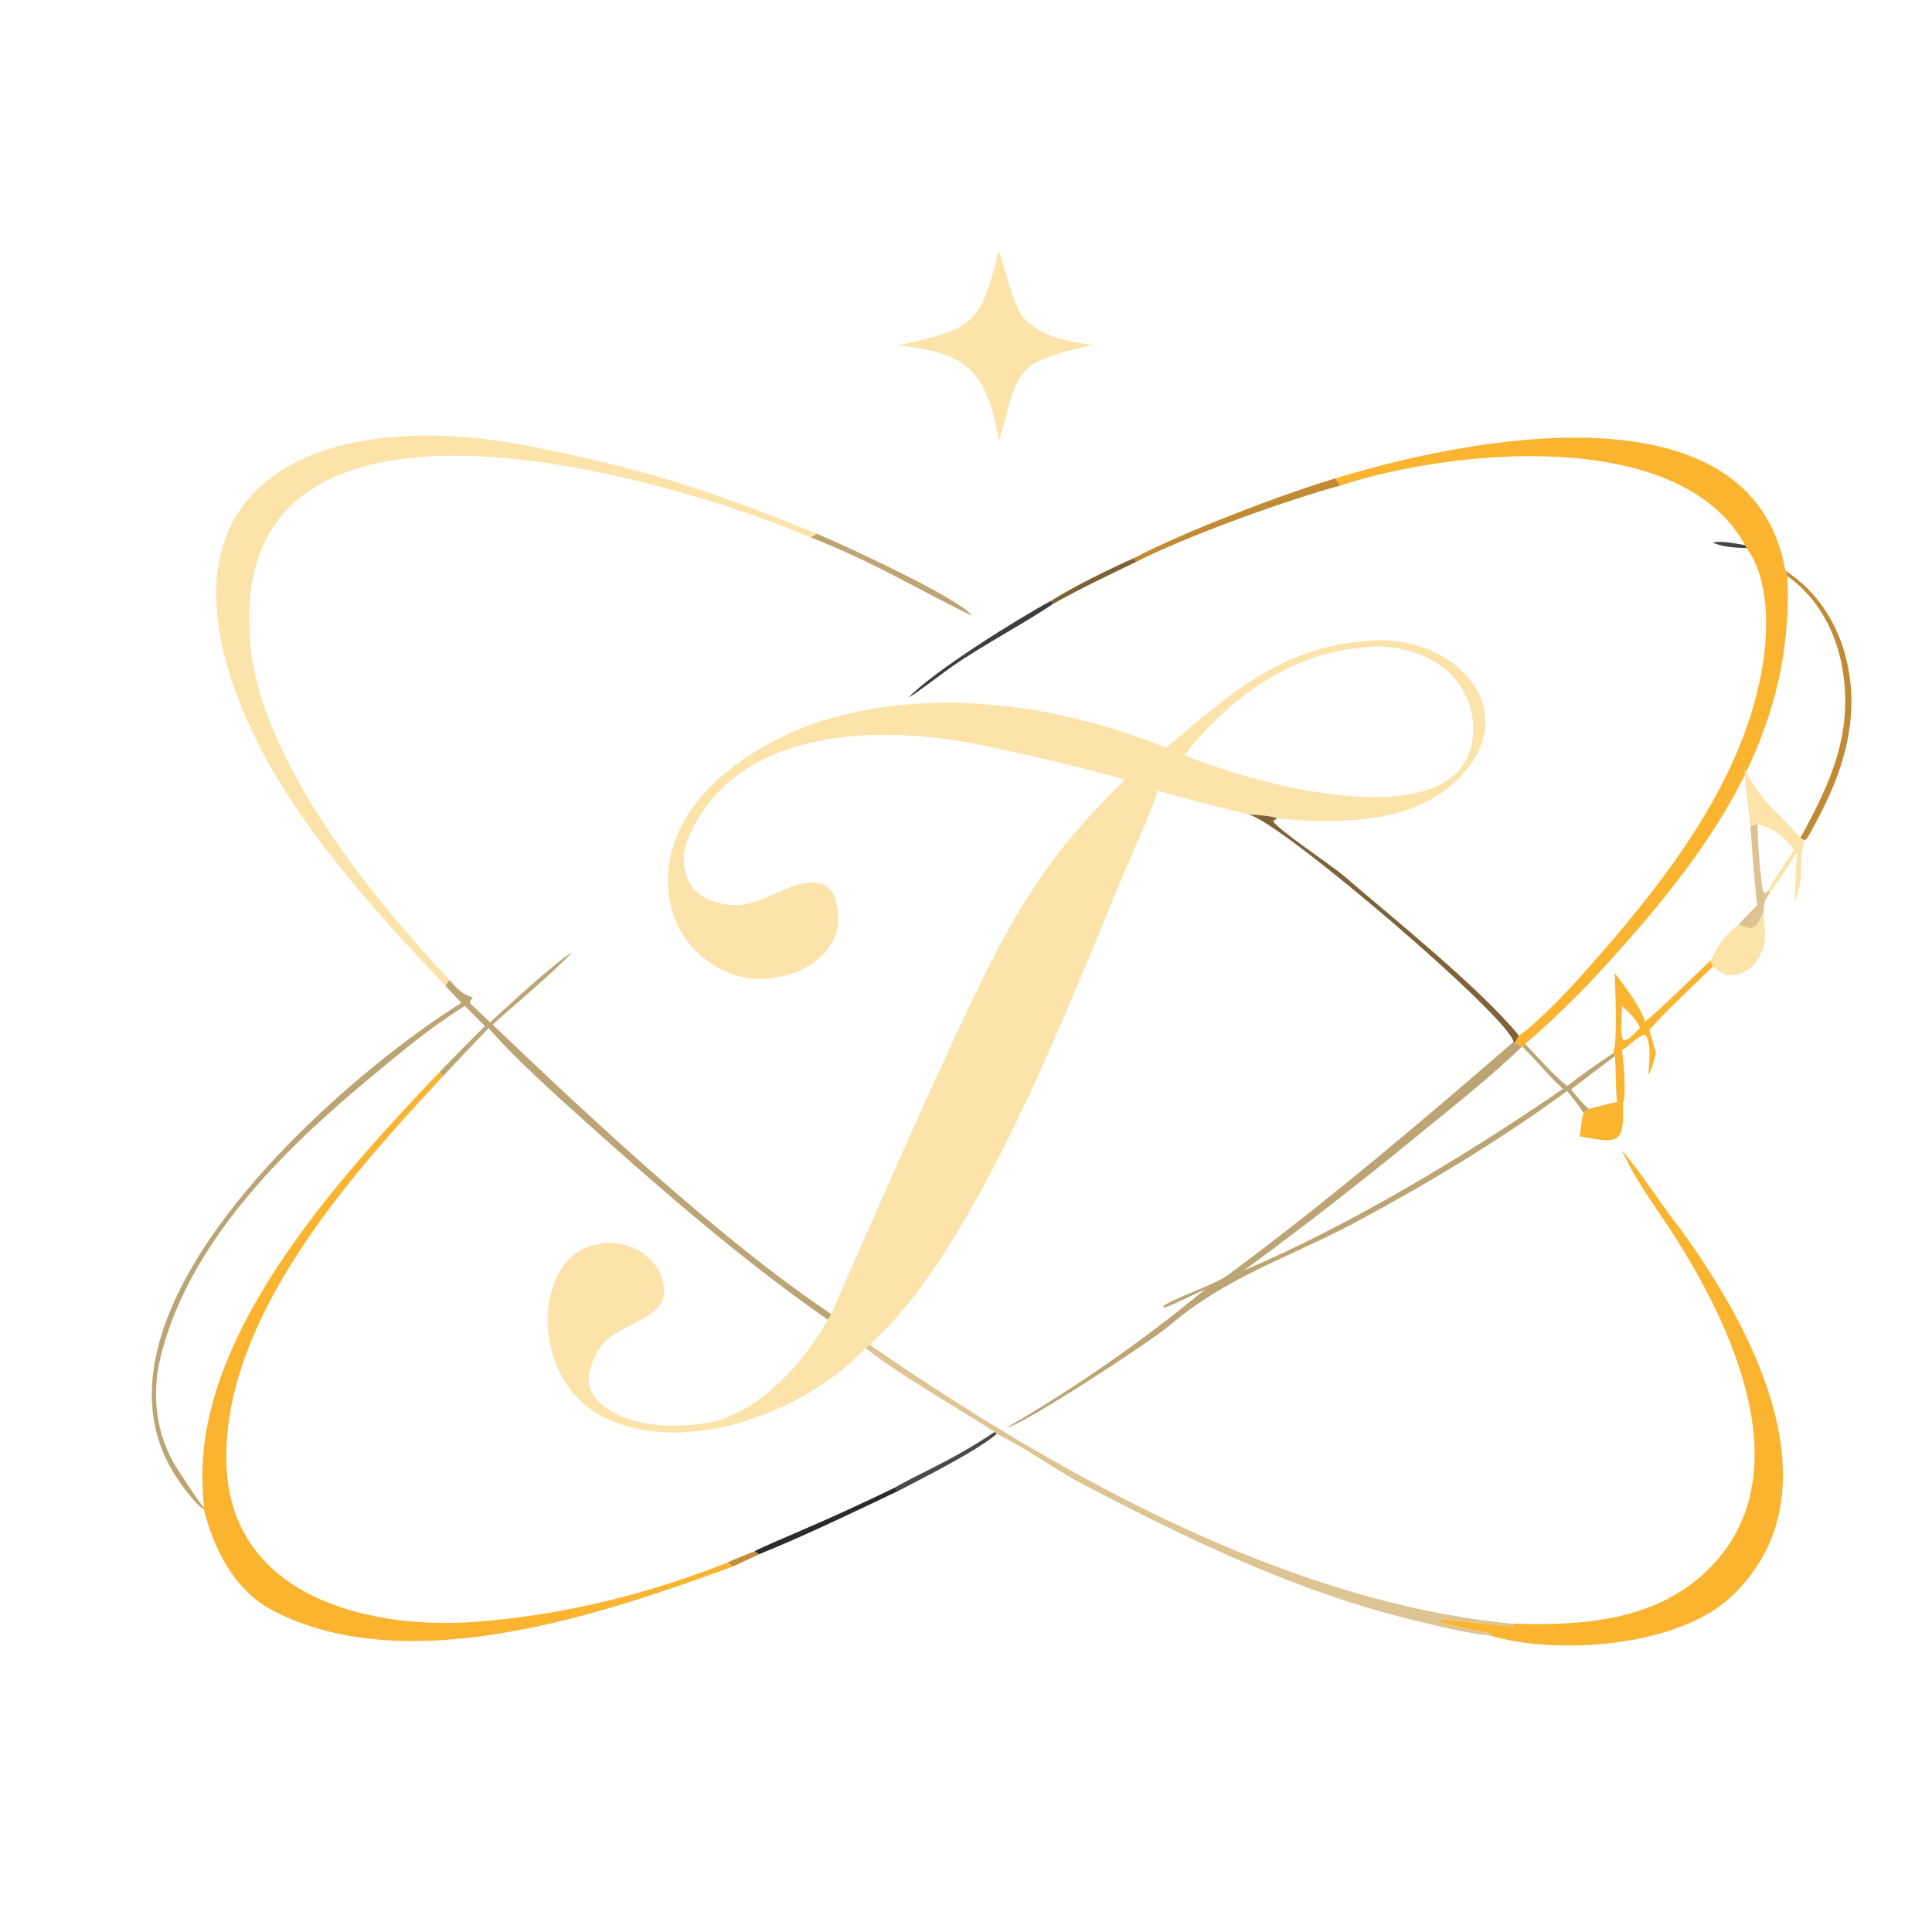
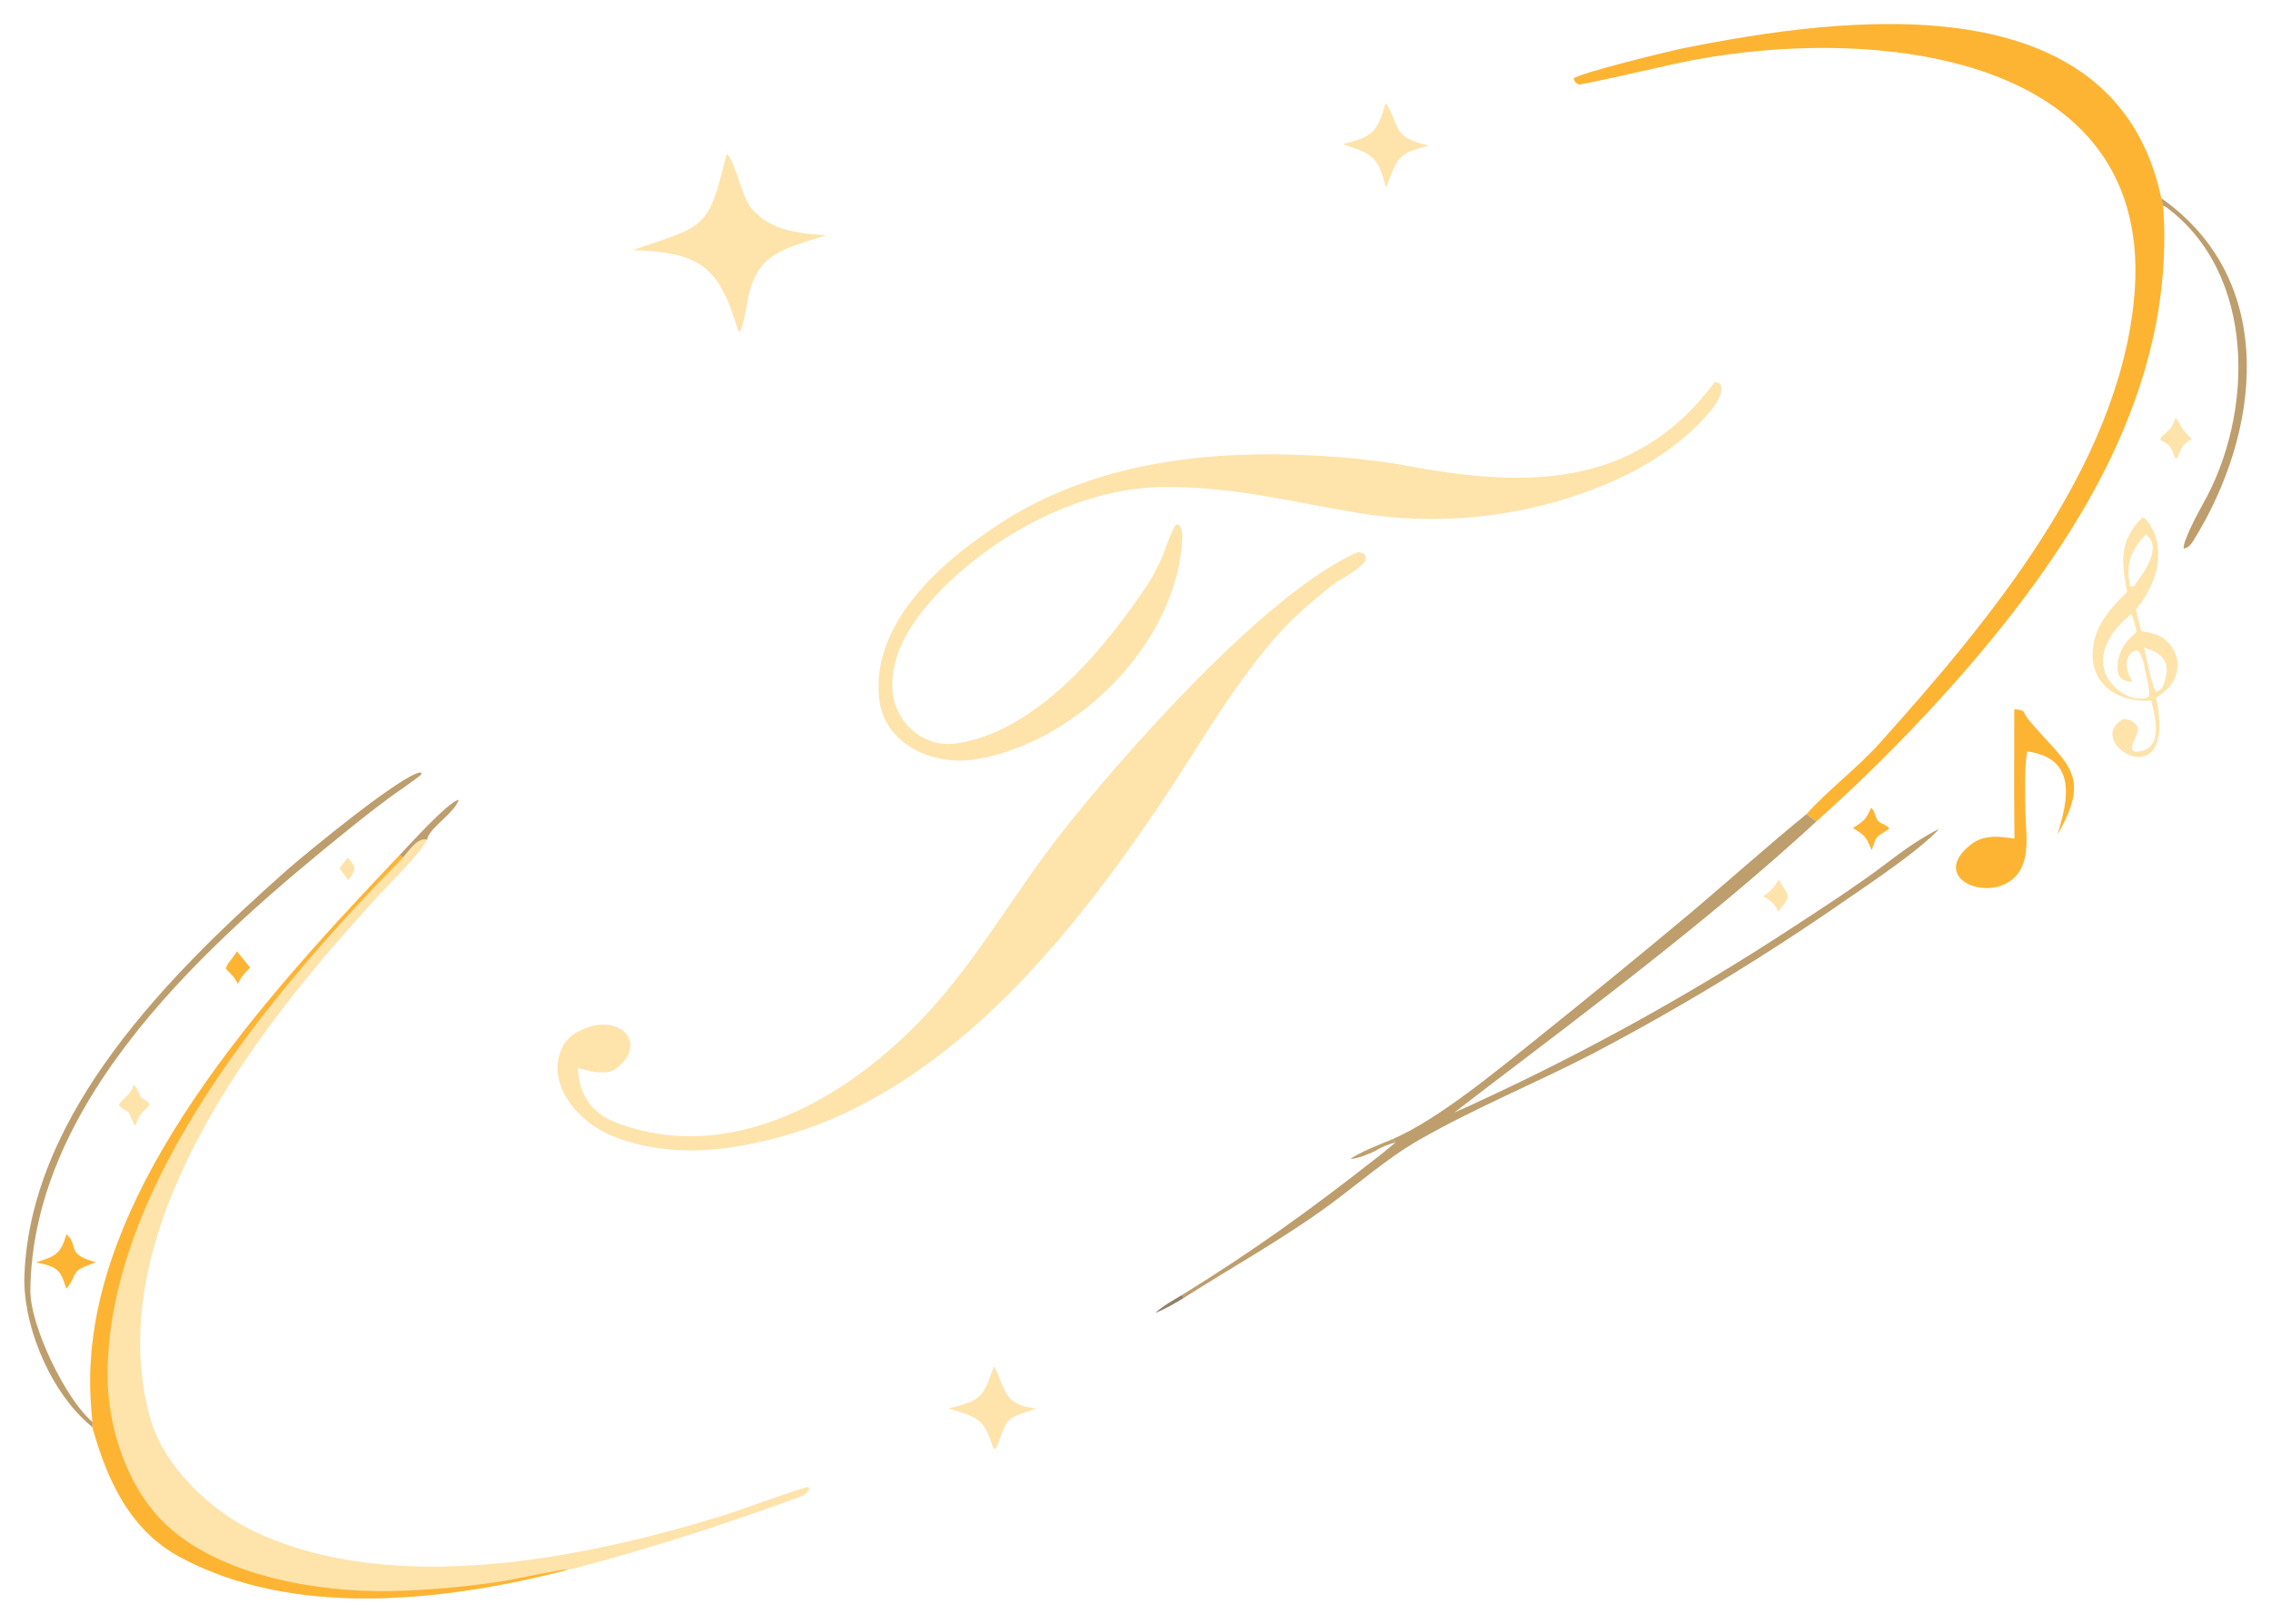
- <svg xmlns="http://www.w3.org/2000/svg" viewBox="286.3 236.5 437.3 437.3">
-   <defs>
-     <linearGradient id="gradient_0" gradientUnits="userSpaceOnUse" x1="425.2" y1="657.383" x2="405.916" y2="661.751">
-       <stop offset="0" stop-color="#FFBF18" />
-       <stop offset="1" stop-color="#D29F4E" />
-     </linearGradient>
-   </defs>
-   <path fill="#FCE3AA" d="M550.205 405.753C565.108 393.332 576.603 382.408 597.569 381.448C616.555 380.58 632.066 398.39 615.437 413.688C605.218 423.088 588.774 422.999 575.389 421.749C574.237 421.137 570.335 420.923 568.847 420.815C561.955 419.208 555.107 417.418 548.31 415.447C547.409 419.122 541.507 432.09 539.677 436.518C527.784 465.286 506.321 520.579 483.12 540.864L482.231 541.63C468.763 556.111 440.651 566.884 422.061 556.801C411.248 550.936 407.139 535.347 412.792 524.642C414.488 521.43 417.565 518.941 421.025 518.29C427.717 516.469 435.534 520.458 436.575 527.609C437.721 535.49 425.78 535.754 422.164 541.492C418.561 547.208 418.135 551.828 424.436 555.775C430.828 559.739 440.958 559.893 448.077 558.165C458.81 555.559 468.491 544.473 473.699 535.221L474.46 533.934C484.126 511.91 493.515 490.233 503.741 468.433C514.657 445.162 522.173 431.112 540.957 412.937C530.143 409.963 521.066 407.841 509.265 405.326C486.308 400.434 453.181 400.556 442.15 426.027C439.817 431.416 441.169 438.04 447.186 440.291C454.095 442.875 457.787 440.379 464.116 437.735C467.583 436.311 472.844 434.789 475.047 439.07C480.522 453.277 462.851 461.201 451.792 456.918C438.593 451.805 434.501 437.694 439.624 425.431C444.311 414.21 455.901 406.393 466.676 401.715C492.721 391.166 524.753 395.274 550.205 405.753ZM554.493 407.505C563.424 411.019 572.668 413.678 582.102 415.445C593.313 417.371 617.107 420.063 619.562 404.094C620.297 399.306 619.007 394.428 616 390.63C610.983 384.258 601.56 381.837 593.772 383.204C578.859 384.616 566.054 393.6 556.515 404.772C555.783 405.639 555.108 406.551 554.493 407.505Z" />
-   <path fill="#FCE3AA" d="M387.078 459.572C370.189 441.813 351.575 421.139 342.078 399.213C318.705 345.256 358.855 328.209 406.178 337.486C432.144 342.576 446.977 347.486 471.217 357.307L469.806 358.136C437.314 344.338 337.136 314.774 342.928 382.031C345.19 408.294 369.962 439.18 388.089 458.353L387.078 459.572Z" />
-   <path fill="#FBB430" d="M588.536 344.789C617.79 335.787 682.841 322.501 690.426 365.69L690.88 366.919C692.475 403.405 672.897 429.58 649.346 455.455C644.231 461.075 637.26 467.936 631.492 472.799L630.92 473.465L630.67 473.505L629.224 472.441L630.086 470.886C633.257 468.965 640.973 461.016 643.819 457.822C661.508 437.969 680.408 414.836 685.11 387.999C686.596 379.517 686.896 367.751 681.63 360.545L681.307 359.899C666.371 332.768 614.355 338.271 589.725 346.397L588.536 344.789Z" />
-   <path fill="#FBB430" d="M385.78 479.159L386.583 480.087C365.5 502.642 337.083 534.564 337.521 567.029C337.931 597.484 368.968 605.466 394.007 603.586C413.573 602.117 432.848 597.361 451.044 590.147L452.16 591.092C422.782 601.807 378.688 616.916 348.16 601.102C339.38 596.554 334.809 587.385 332.402 578.081L332.45 577.756C332.301 575.755 332.192 573.751 332.123 571.745C331.284 537.555 363.524 502.579 385.78 479.159Z" />
-   <path fill="#FBB430" d="M653.43 496.91C657.54 501.623 660.848 507.035 664.653 512.034C681.75 534.495 703.933 573.943 677.981 598.056C665.835 609.341 638.607 611.177 623.607 606.709L624.078 606.3C621.594 605.731 613.545 604.439 612.009 603.364L612.257 602.959C612.427 602.955 629.246 604.783 628.903 604.66L628.641 604.017C644.041 604.49 660.534 603.504 672.391 592.283C694.896 570.983 678.297 536.282 664.467 514.981C660.607 509.032 656.315 503.408 653.43 496.91Z" />
-   <path fill="#FCE3AA" d="M512.314 293.414C513.258 294.983 515.601 305.849 517.897 308.356C521.859 312.681 528.191 313.855 533.599 314.583C529.337 315.579 525.298 316.44 521.301 318.299C514.974 321.243 514.646 329.886 512.657 335.492L512.388 336.23C509.719 320.826 505.664 316.426 489.694 314.671C506.533 310.92 508.297 309.999 512.314 293.414Z" />
-   <path fill="#BCA271" fill-opacity="0.98" d="M397.229 467.915C400.651 464.801 411.998 454.208 415.667 452.168C411.819 456.433 402.557 464.102 397.8 468.415C419.495 489.113 449.504 517.289 474.46 533.934L473.699 535.221C454.904 522.204 436.409 506.156 419.379 490.898C413.459 485.593 401.844 475.173 396.922 469.2C393.437 472.792 389.99 476.421 386.583 480.087L385.78 479.159C389.172 475.651 392.598 472.175 396.055 468.731L391.515 464.189C383.4 469.273 377.003 474.69 369.637 480.816C350.013 497.136 329.03 517.998 322.685 543.492C320.515 552.21 321.581 561.395 326.437 568.972C327.327 570.36 331.512 576.819 332.45 577.756L332.402 578.081C330.449 576.978 327.243 572.462 325.978 570.48C302.294 533.361 363.817 480.181 390.731 463.507L387.078 459.572L388.089 458.353C390.047 460.543 390.511 461.26 393.307 462.305C392.688 463.096 392.892 462.67 392.65 463.562C394.146 464.975 395.79 466.467 397.229 467.915Z" />
-   <path fill="#BCA271" fill-opacity="0.98" d="M628.864 472.343L629.224 472.441L630.67 473.505C624.397 479.67 615.225 486.945 608.256 492.637C595.094 503.474 581.636 513.945 567.895 524.037C592.076 513.753 618.449 497.811 640.076 482.958C636.708 479.962 634.02 476.41 630.92 473.465L631.492 472.799C634.042 475.44 638.324 480.244 641.016 482.315C644.621 479.551 647.581 477.437 651.372 474.936L651.832 475.513L641.899 483.084C642.906 484.288 644.763 486.738 645.982 487.485L644.706 488.323C643.746 486.792 642.165 484.901 641.017 483.44C625.972 494.504 609.259 504.517 592.85 513.306C578.075 521.16 563.898 525.481 551.017 536.521C546.764 540.166 517.623 559.199 514.265 559.567C530.062 550.39 545.073 539.925 559.147 528.277C556.287 529.617 552.701 531.414 549.822 532.519L549.617 532.076C553.769 529.554 561.076 527.441 564.411 524.972C586.756 508.432 607.861 490.514 628.864 472.343Z" />
-   <path fill="#DCC391" fill-opacity="0.988" d="M482.231 541.63L483.12 540.864C525.077 569.778 577.165 599.132 628.641 604.017L628.903 604.66C629.246 604.783 612.427 602.955 612.257 602.959L612.009 603.364C613.545 604.439 621.594 605.731 624.078 606.3L623.607 606.709C618.564 606.252 611.153 604.408 606.07 603.172C579.813 596.786 555.505 585.062 531.684 572.593C525.597 569.407 518.435 564.266 512.8 561.513L511.878 561.071L511.442 560.611C503.173 555.235 489.589 547.54 482.231 541.63Z" />
-   <path fill="#FCE3AA" d="M681.159 410.544C685.507 418.812 687.924 419.338 693.814 426.156L694.783 426.696C693.13 431.385 695.07 434.035 692.537 440.739C692.685 437.028 692.778 433.105 693.049 429.421C691.166 432.258 688.967 435.757 686.975 438.442C685.676 440.475 685.609 440.543 685.472 442.892C684.374 445.107 684.448 445.989 682.612 446.709C681.652 446.397 680.731 446.096 679.782 445.751L684.025 441.388C683.364 435.717 682.924 429.151 682.507 423.438C682 419.319 681.31 414.644 681.159 410.544ZM686.406 438.177C687.982 435.242 690.546 431.643 692.462 428.806C689.389 425.442 688.451 424.281 684.105 423.037C684.105 426.936 684.672 434.415 685.341 438.276L685.93 438.75L686.406 438.177Z" />
-   <path fill="#DCC391" d="M682.507 423.438L684.105 423.037C684.105 426.936 684.672 434.415 685.341 438.276L685.93 438.75L686.406 438.177L686.975 438.442C685.676 440.475 685.609 440.543 685.472 442.892C684.374 445.107 684.448 445.989 682.612 446.709C681.652 446.397 680.731 446.096 679.782 445.751L684.025 441.388C683.364 435.717 682.924 429.151 682.507 423.438Z" />
-   <path fill="#FBB430" d="M673.501 453.885L674.072 455.194C669.979 459.24 663.158 465.52 659.626 469.604L661.123 474.861C660.751 476.117 660.102 478.889 659.393 479.793C659.552 477.079 660.207 472.776 658.73 470.694C657.113 470.911 655.125 473.077 653.437 474.255C653.75 477.155 654.504 483.644 653.638 486.362L652.307 485.927C652.01 483.529 652.06 478.512 651.832 475.513L651.372 474.936C652.506 472.981 651.86 459.984 651.788 456.717C654.506 460.509 657.026 463.393 658.697 467.73C662.778 464.386 669.363 457.736 673.501 453.885ZM656.325 470.347L657.499 469.166C656.915 467.472 654.831 465.415 653.462 464.257C653.4 466.524 652.888 470.49 653.766 472.061C655.064 471.725 655.331 471.275 656.325 470.347Z" />
-   <path fill="#FCE3AA" d="M685.472 442.892C685.827 447.671 686.608 451.079 683.17 454.913C680.685 457.685 676.489 458.202 674.072 455.194L673.501 453.885C674.855 450.675 677.019 447.872 679.782 445.751C680.731 446.096 681.652 446.397 682.612 446.709C684.448 445.989 684.374 445.107 685.472 442.892Z" />
-   <path fill="#C28A33" d="M690.426 365.69C697.62 370.293 702.439 377.855 704.345 386.291C707.561 400.528 702.73 413.297 695.71 425.603C695.274 426.367 695.374 426.206 694.783 426.696L693.814 426.156C700.602 413.722 705.787 402.615 703.344 387.955C701.971 379.714 697.831 371.778 690.88 366.919L690.426 365.69Z" />
-   <path fill="#76592A" fill-opacity="0.937" d="M568.847 420.815C570.335 420.923 574.237 421.137 575.389 421.749L574.454 422.344C575.345 424.154 587.819 432.453 590.571 434.827C601.344 444.116 621.442 460.253 630.086 470.886L629.224 472.441L628.864 472.343C628.301 467.101 576.509 422.679 568.847 420.815Z" />
-   <path fill="#C28A33" d="M542.853 362.878C553.918 357.023 576.649 348.29 588.536 344.789L589.725 346.397C577.693 349.608 554.704 357.93 543.588 363.618L542.853 362.878Z" />
-   <path fill="#FBB430" d="M652.307 485.927L653.638 486.362C654.051 495.813 652.359 495.229 643.851 493.707C644.101 491.795 644.297 490.203 644.706 488.323L645.982 487.485C648.073 486.899 650.183 486.379 652.307 485.927Z" />
-   <path fill="#BCA271" fill-opacity="0.98" d="M471.217 357.307C477.14 359.792 503.884 372.132 506.228 375.836C492.48 369.144 484.955 364.139 469.806 358.136L471.217 357.307Z" />
-   <path fill="#1E1D1C" fill-opacity="0.937" d="M488.94 573.166L489.547 574C479.163 578.939 468.767 583.969 458.116 588.301L457.092 587.627C458.102 586.973 466.002 583.645 467.595 582.945C474.785 579.85 481.901 576.59 488.94 573.166Z" />
-   <path fill="#1E1D1C" fill-opacity="0.851" d="M524.678 373.184C517.62 377.925 509.119 382.307 501.937 387.265C500.003 388.6 493.351 393.705 491.993 394.363C497.388 388.556 517.111 376.27 524.213 372.492L524.678 373.184Z" />
-   <path fill="#1E1D1C" fill-opacity="0.8" d="M511.442 560.611L511.878 561.071C507.347 564.981 495.294 570.991 489.547 574L488.94 573.166C489.999 572.425 495.641 569.64 497.051 568.926C502.358 566.241 506.495 563.913 511.442 560.611Z" />
-   <path fill="#76592A" fill-opacity="0.949" d="M524.213 372.492C529.133 369.365 537.51 365.228 542.853 362.878L543.588 363.618C537.257 366.669 530.792 369.723 524.678 373.184L524.213 372.492Z" />
-   <path fill="#C28A33" fill-opacity="0.973" d="M457.092 587.627L458.116 588.301L452.16 591.092L451.044 590.147C452.095 589.581 455.799 588.163 457.092 587.627Z" />
-   <path fill="#1E1D1C" fill-opacity="0.827" d="M681.63 360.545C679.035 360.494 676.349 360.341 673.941 359.306C676.138 358.831 678.989 359.528 681.307 359.899L681.63 360.545Z" />
+ <svg xmlns="http://www.w3.org/2000/svg" width="1543" height="1103" viewBox="237 154 1543 1103">
+   <path fill="#FEE3AB" d="M510.904 736.612C515.125 731.823 520.73 722.929 527.231 724.537C523.462 732.912 501.642 754.52 494.549 762.177C485.125 772.445 475.846 782.846 466.714 793.375C395.697 875.056 307.149 1000.6 338.831 1116.99C347.807 1149.96 378.899 1179.6 409.103 1194.32C503.342 1239.49 633.717 1213.2 729.938 1183.33C738.424 1180.7 781.407 1164.94 785.972 1164.46L786.954 1165.71C785.795 1167.65 784.014 1169.86 781.813 1170.67C732.598 1188.69 682.491 1205.1 631.818 1218.53C629.266 1219.21 625.719 1220.19 623.173 1220.4C622.266 1220.73 621.073 1221.18 620.113 1221.42C538.159 1242.16 437.192 1253.72 359.769 1212.34C325.006 1193.76 309.748 1159.4 299.792 1123.92L299.842 1120.26C299.09 1113.19 298.601 1106.1 298.375 1099C294.299 962.608 420.717 827.948 508.501 735.054L510.904 736.612Z" />
+   <path fill="#FDB433" d="M508.501 735.054L510.904 736.612C423.888 825.078 310.835 957.703 310.065 1087.58C309.856 1122.83 322.906 1163.92 348.563 1188.86C385.688 1224.94 452.881 1236.1 502.642 1235.19C528.709 1234.56 554.705 1232.21 580.464 1228.17C588.315 1226.87 617.278 1220.42 623.173 1220.4C622.266 1220.73 621.073 1221.18 620.113 1221.42C538.159 1242.16 437.192 1253.72 359.769 1212.34C325.006 1193.76 309.748 1159.4 299.792 1123.92L299.842 1120.26C299.09 1113.19 298.601 1106.1 298.375 1099C294.299 962.608 420.717 827.948 508.501 735.054Z" />
+   <path fill="#FEE3AB" d="M1159.85 529.088C1163.8 530.144 1165.09 530.277 1164.92 534.464C1160.59 541.648 1148.06 547.047 1141.2 552.379C1135.5 556.805 1130.27 561.281 1124.83 566.024C1114.28 575.217 1104.58 585.354 1095.87 596.308C1067.77 631.053 1047.21 668.294 1022.17 705.036C964.111 790.247 891.131 879.86 792.574 918.35C748.326 934.389 696.597 944.342 651.618 925.322C630.48 916.384 607.588 891.227 618.675 866.525C622.61 857.756 629.904 854.357 638.676 851.267C662.026 845.657 675.64 864.768 655.649 880.1C649.137 885.094 637.133 881.939 629.562 879.657C630.61 898.406 638.926 910.722 656.828 917.329C739.699 947.914 823.913 893.597 876.152 832.305C906.003 797.279 929.023 757.288 957.344 721.081C1000.46 666.095 1098.71 555.18 1159.85 529.088Z" />
+   <path fill="#FEE3AB" d="M1402.14 413.446L1405.41 414.576C1410.9 422.076 1396.34 436.718 1391.34 441.844C1370.31 463.408 1342.04 478.518 1313.91 488.562C1264.62 506.267 1211.63 511.095 1159.96 502.588C1113.81 495.008 1071.76 483.681 1023.74 485.07C969.072 486.651 912.002 517.938 874.559 556.728C858.103 574.207 842.743 595.93 843.261 620.68C843.744 643.741 863.267 662.608 886.904 659.165C941.71 651.182 988.735 593.559 1017.56 549.907C1020.58 545.332 1022.88 540.072 1025.35 535.237C1028.31 529.437 1032.58 514.518 1036.17 510.435L1037.92 510.633C1039.76 513.029 1039.67 513.4 1040.22 516.519L1040.37 517.388C1038.49 589.202 969.599 658.242 900.358 669.924C871.832 674.737 837.933 660.408 834.381 629.016C828.922 580.76 871.103 540.806 907.283 515.914C980.647 463.58 1072.86 457.472 1159.83 465.821C1169.61 467.112 1179.96 468.098 1189.66 469.937C1271.41 485.432 1347.4 487.557 1402.14 413.446Z" />
+   <path fill="#FDB433" d="M1464.3 707.272C1479.47 690.36 1498.18 676.67 1514.12 658.983C1588.12 576.482 1675.17 472.382 1686.82 358.481C1704.7 183.73 1497.45 170.381 1374.83 197.39C1366.55 199.214 1312.28 211.693 1309.54 211.426C1306.71 209.593 1307.66 210.527 1306.13 207.364C1309.45 203.8 1370.76 188.778 1380.49 186.823C1491.17 164.581 1674.15 140.97 1705.49 288.698C1705.74 289.822 1706.36 293.048 1706.75 293.926C1715.37 417.49 1647.71 522.975 1569.98 612.389C1539.04 647.642 1506.01 680.995 1471.05 712.264L1464.3 707.272Z" />
+   <path fill="#BD9E6C" d="M1464.3 707.272L1471.05 712.264C1399.88 777.723 1319.08 838.305 1242.2 896.829L1225.03 910.019C1230.81 907.446 1237.12 904.789 1242.76 902.006C1316.39 867.946 1387.41 828.518 1455.25 784.042C1471.69 773.37 1489.43 761.724 1505.39 750.436C1523.45 737.659 1534.56 727.347 1554.53 717.212C1542.16 731.13 1507.4 754.419 1490.92 765.727C1435.67 804.124 1378.1 839.053 1318.52 870.314C1279.76 890.314 1239.21 906.844 1201.41 928.463C1178.46 941.59 1157.94 960.147 1136.32 975.64C1105.55 997.683 1072.84 1015.81 1041.15 1036.08L1040.06 1034C1088.29 1004.28 1127.39 976.036 1171.74 941.254C1176.2 937.928 1180.82 933.937 1185.13 930.359C1184.68 929.126 1184.35 929.067 1183.35 927.996C1214.74 914.312 1254.09 881.401 1281.76 859.37C1317.01 831.111 1351.96 802.495 1386.63 773.525C1412.73 751.4 1437.71 729.084 1464.3 707.272Z" />
+   <path fill="#FEE3AB" d="M1692.7 505.461C1697.68 507.491 1702.02 518.192 1702.78 523.475C1705.34 541.381 1698.6 554.602 1688.17 568.541L1691.83 582.859C1700.66 584.408 1706.93 585.603 1712.66 593.748C1716.09 598.658 1717.3 604.787 1715.99 610.633C1714.02 619.337 1708.89 623.545 1701.95 628.156C1716.74 697.721 1652.39 659.344 1678.55 643.287L1679.55 642.68C1684.36 642.741 1687.14 644.332 1689.49 648.259C1690.09 654.524 1683.71 659.656 1686.17 664.435C1688.6 665.029 1689.61 664.903 1692.09 664.324C1706.79 660.892 1701.01 640.25 1698.67 630.104C1697.69 630.162 1696.7 630.201 1695.71 630.221C1676.52 630.59 1658.6 619.913 1658.79 598.765C1658.95 580.451 1669.92 568.316 1682.28 556.216C1678.3 535.232 1676.67 521.499 1692.7 505.461ZM1694.98 612.018C1693.99 607.301 1692.88 598.416 1688.85 595.785C1679.28 598.366 1681.16 610.092 1685.76 616.725C1684.11 617.825 1684.9 617.194 1682.81 616.915C1674.9 615.858 1675.04 608.026 1676.38 601.794C1678.19 593.356 1682.44 589.007 1688.73 583.412C1687.71 579.34 1686.82 574.864 1685.03 571.123C1641.33 607.578 1684.35 635.944 1697.01 627.263C1698.17 624.371 1695.75 615.836 1694.98 612.018ZM1686.83 552.273C1692.95 543.9 1706.85 526.129 1695.05 517.216C1684.65 527.967 1681.14 537.132 1684.29 552.294C1686.11 552.66 1685.31 552.839 1686.83 552.273ZM1705.99 621.679C1712.24 607.373 1709.63 598.266 1693.73 594.099C1694.81 598.894 1699.59 622.433 1702.15 624.305C1703.26 623.555 1704.99 622.471 1705.99 621.679Z" />
+   <path fill="#FEE3AB" d="M730.743 258.432C737.458 264.672 740.046 287.977 749.011 297.344C762.036 310.953 780.706 312.741 798.251 313.873C765.889 324.059 749.527 326.999 744.211 362.378C743.712 365.699 741.397 376.979 739.816 379.433L738.493 378.644C725.441 334.887 712.959 325.546 666.936 323.965C716.335 306.784 717.974 311.035 730.743 258.432Z" />
+   <path fill="#BD9E6C" d="M299.792 1123.92C297.297 1121.75 294.867 1119.51 292.506 1117.2C269.249 1094.15 252.297 1052.89 253.607 1020.17C258.043 909.38 353.067 815.215 431.302 745.807C444.139 734.418 511.62 678.92 522.929 678.867L523.435 680.085C519.563 683.601 508.161 691.249 503.363 694.727C493.429 702.043 483.672 709.598 474.102 717.384C380.467 792.793 258.985 899.909 257.62 1030.87C257.375 1054.45 281.419 1104.89 299.842 1120.26L299.792 1123.92Z" />
+   <path fill="#FDB433" d="M1605.56 635.955C1614.33 636.741 1610.88 637.674 1614.84 642.515C1639.81 673.041 1659.49 678.817 1634.88 721.2C1642.38 697.015 1648.29 669.286 1614.32 664.596C1612.23 676.114 1612.94 694.485 1613.13 706.756C1613.58 720.929 1616.81 739.406 1605.73 750.276C1588.06 767.621 1547.34 751.09 1575.66 728.196C1584.57 721 1595.01 722.241 1605.7 723.87C1605.3 694.879 1605.58 665.011 1605.56 635.955Z" />
+   <path fill="#BD9E6C" d="M1705.49 288.698C1785.55 345.199 1772.98 448.149 1727.05 521.742C1725.54 524.174 1723.56 526.284 1720.74 526.76C1719.56 522.792 1730.64 501.945 1733.52 496.894C1768.65 435.253 1770.27 339.703 1708.16 294.289C1707.83 294.043 1707.18 293.986 1706.75 293.926C1706.36 293.048 1705.74 289.822 1705.49 288.698Z" />
+   <path fill="#FEE3AB" d="M912.191 1082.58C914.85 1085.37 918.278 1098.13 921.937 1102.72C926.955 1109.01 933.517 1109.9 940.888 1111.19C918.476 1118.6 922.129 1117.39 914.182 1137.36C913.784 1138.36 913.505 1138.07 911.982 1138.53C905.449 1117.65 901.596 1117.12 881.18 1111.11C903.353 1105.85 905.069 1103.8 912.191 1082.58Z" />
+   <path fill="#FEE3AB" d="M1178.38 224.181C1181.67 227.019 1184.67 238.196 1187.52 242.573C1191.85 249.206 1200.55 251.075 1207.69 252.944C1185.51 258.658 1186.81 261.4 1178.72 281.496C1173.1 260.229 1169.89 258.851 1149.39 251.961C1169.51 246.863 1172.62 244.313 1178.38 224.181Z" />
+   <path fill="#FDB433" d="M282.198 992.642C291.148 1001.08 281.107 1005.94 302.156 1011.76C282.907 1018.56 291.253 1018.41 282.071 1029.8C277.856 1015.77 275.334 1014.89 261.453 1011.75C274.835 1007.57 278.074 1006.41 282.198 992.642Z" />
+   <path fill="#FDB433" d="M1508.33 702.823C1511.22 705.615 1510.84 709.443 1513.21 711.977C1515.17 714.079 1519.08 714.43 1520.67 717.101C1511.74 723.233 1512.3 720.465 1508.74 731.743C1504.77 722.59 1504.35 721.789 1495.94 716.642C1503.56 711.792 1504.63 711.112 1508.33 702.823Z" />
+   <path fill="#FEE3AB" d="M327.925 891.203C329.738 892.487 331.945 897.85 333.067 900.159C335.844 901.631 336.502 901.812 338.614 904.043C336.88 908.94 332.119 908.14 328.915 919.265C327.074 916.362 325.799 913.01 324.437 909.829C321.76 908.294 319.777 907.43 317.771 905.059C319.38 900.576 324.249 900.006 327.442 892.373L327.925 891.203Z" />
+   <path fill="#FEE3AB" d="M1715.17 438.038C1718.09 440.66 1718.15 445.227 1726.21 452.268C1719.64 456.196 1719.35 457.991 1716.29 465.156L1714.84 465.401C1712.06 457.997 1712.39 457.148 1705.76 453.489L1704.71 452.916C1705.17 450.395 1707.13 449.378 1709.42 447.408C1712.92 444.384 1713.39 442.296 1715.17 438.038Z" />
+   <path fill="#BD9E6C" d="M508.501 735.054C515.479 727.807 541.164 699.14 548.678 697.437C545.971 706.463 527.996 717.073 527.231 724.537C520.73 722.929 515.125 731.823 510.904 736.612L508.501 735.054Z" />
+   <path fill="#FDB433" d="M397.948 800.37C398.016 800.434 405.865 810.236 406.98 811.51L406.214 812.266C401.894 816.45 401.584 817.187 398.523 822.501C396.432 818.034 393.961 815.932 390.511 812.422C390.33 809.733 394.965 805.501 397.427 801.274L397.948 800.37Z" />
+   <path fill="#FEE3AB" d="M1445.74 751.636C1451.99 764.282 1455.34 760.73 1445.22 773.499C1442.33 767.442 1440.6 766.53 1435.18 763.039C1441 758.502 1441.72 757.697 1445.74 751.636Z" />
+   <path fill="#FEE3AB" d="M473.232 736.87C475.68 739.465 476.147 739.974 477.798 743.117C477.957 747.047 476.013 748.832 473.633 752.146L467.628 743.988L473.232 736.87Z" />
+   <path fill="#BD9E6C" fill-opacity="0.976" d="M1171.68 935.992C1165.17 938.842 1161.67 940.658 1154.6 941.617C1157.83 938.217 1178.24 930.032 1183.35 927.996C1184.35 929.067 1184.68 929.126 1185.13 930.359C1181.09 931.33 1174.99 933.559 1171.68 935.992Z" />
+   <path fill="#8C775C" fill-opacity="0.941" d="M1041.15 1036.08C1035.73 1039.42 1027.89 1043.98 1021.95 1046.16C1027.21 1041.33 1033.89 1037.7 1040.06 1034L1041.15 1036.08Z" />
+   <path fill="#1C2746" fill-opacity="0.035" d="M1225.03 910.019L1242.2 896.829C1242.7 898.745 1243.34 900.173 1242.76 902.006C1237.12 904.789 1230.81 907.446 1225.03 910.019Z" />
+   <path fill="#1C2746" fill-opacity="0.016" d="M1171.68 935.992C1174.99 933.559 1181.09 931.33 1185.13 930.359C1180.82 933.937 1176.2 937.928 1171.74 941.254C1172.36 938.523 1172.41 938.663 1171.68 935.992Z" />
</svg>
